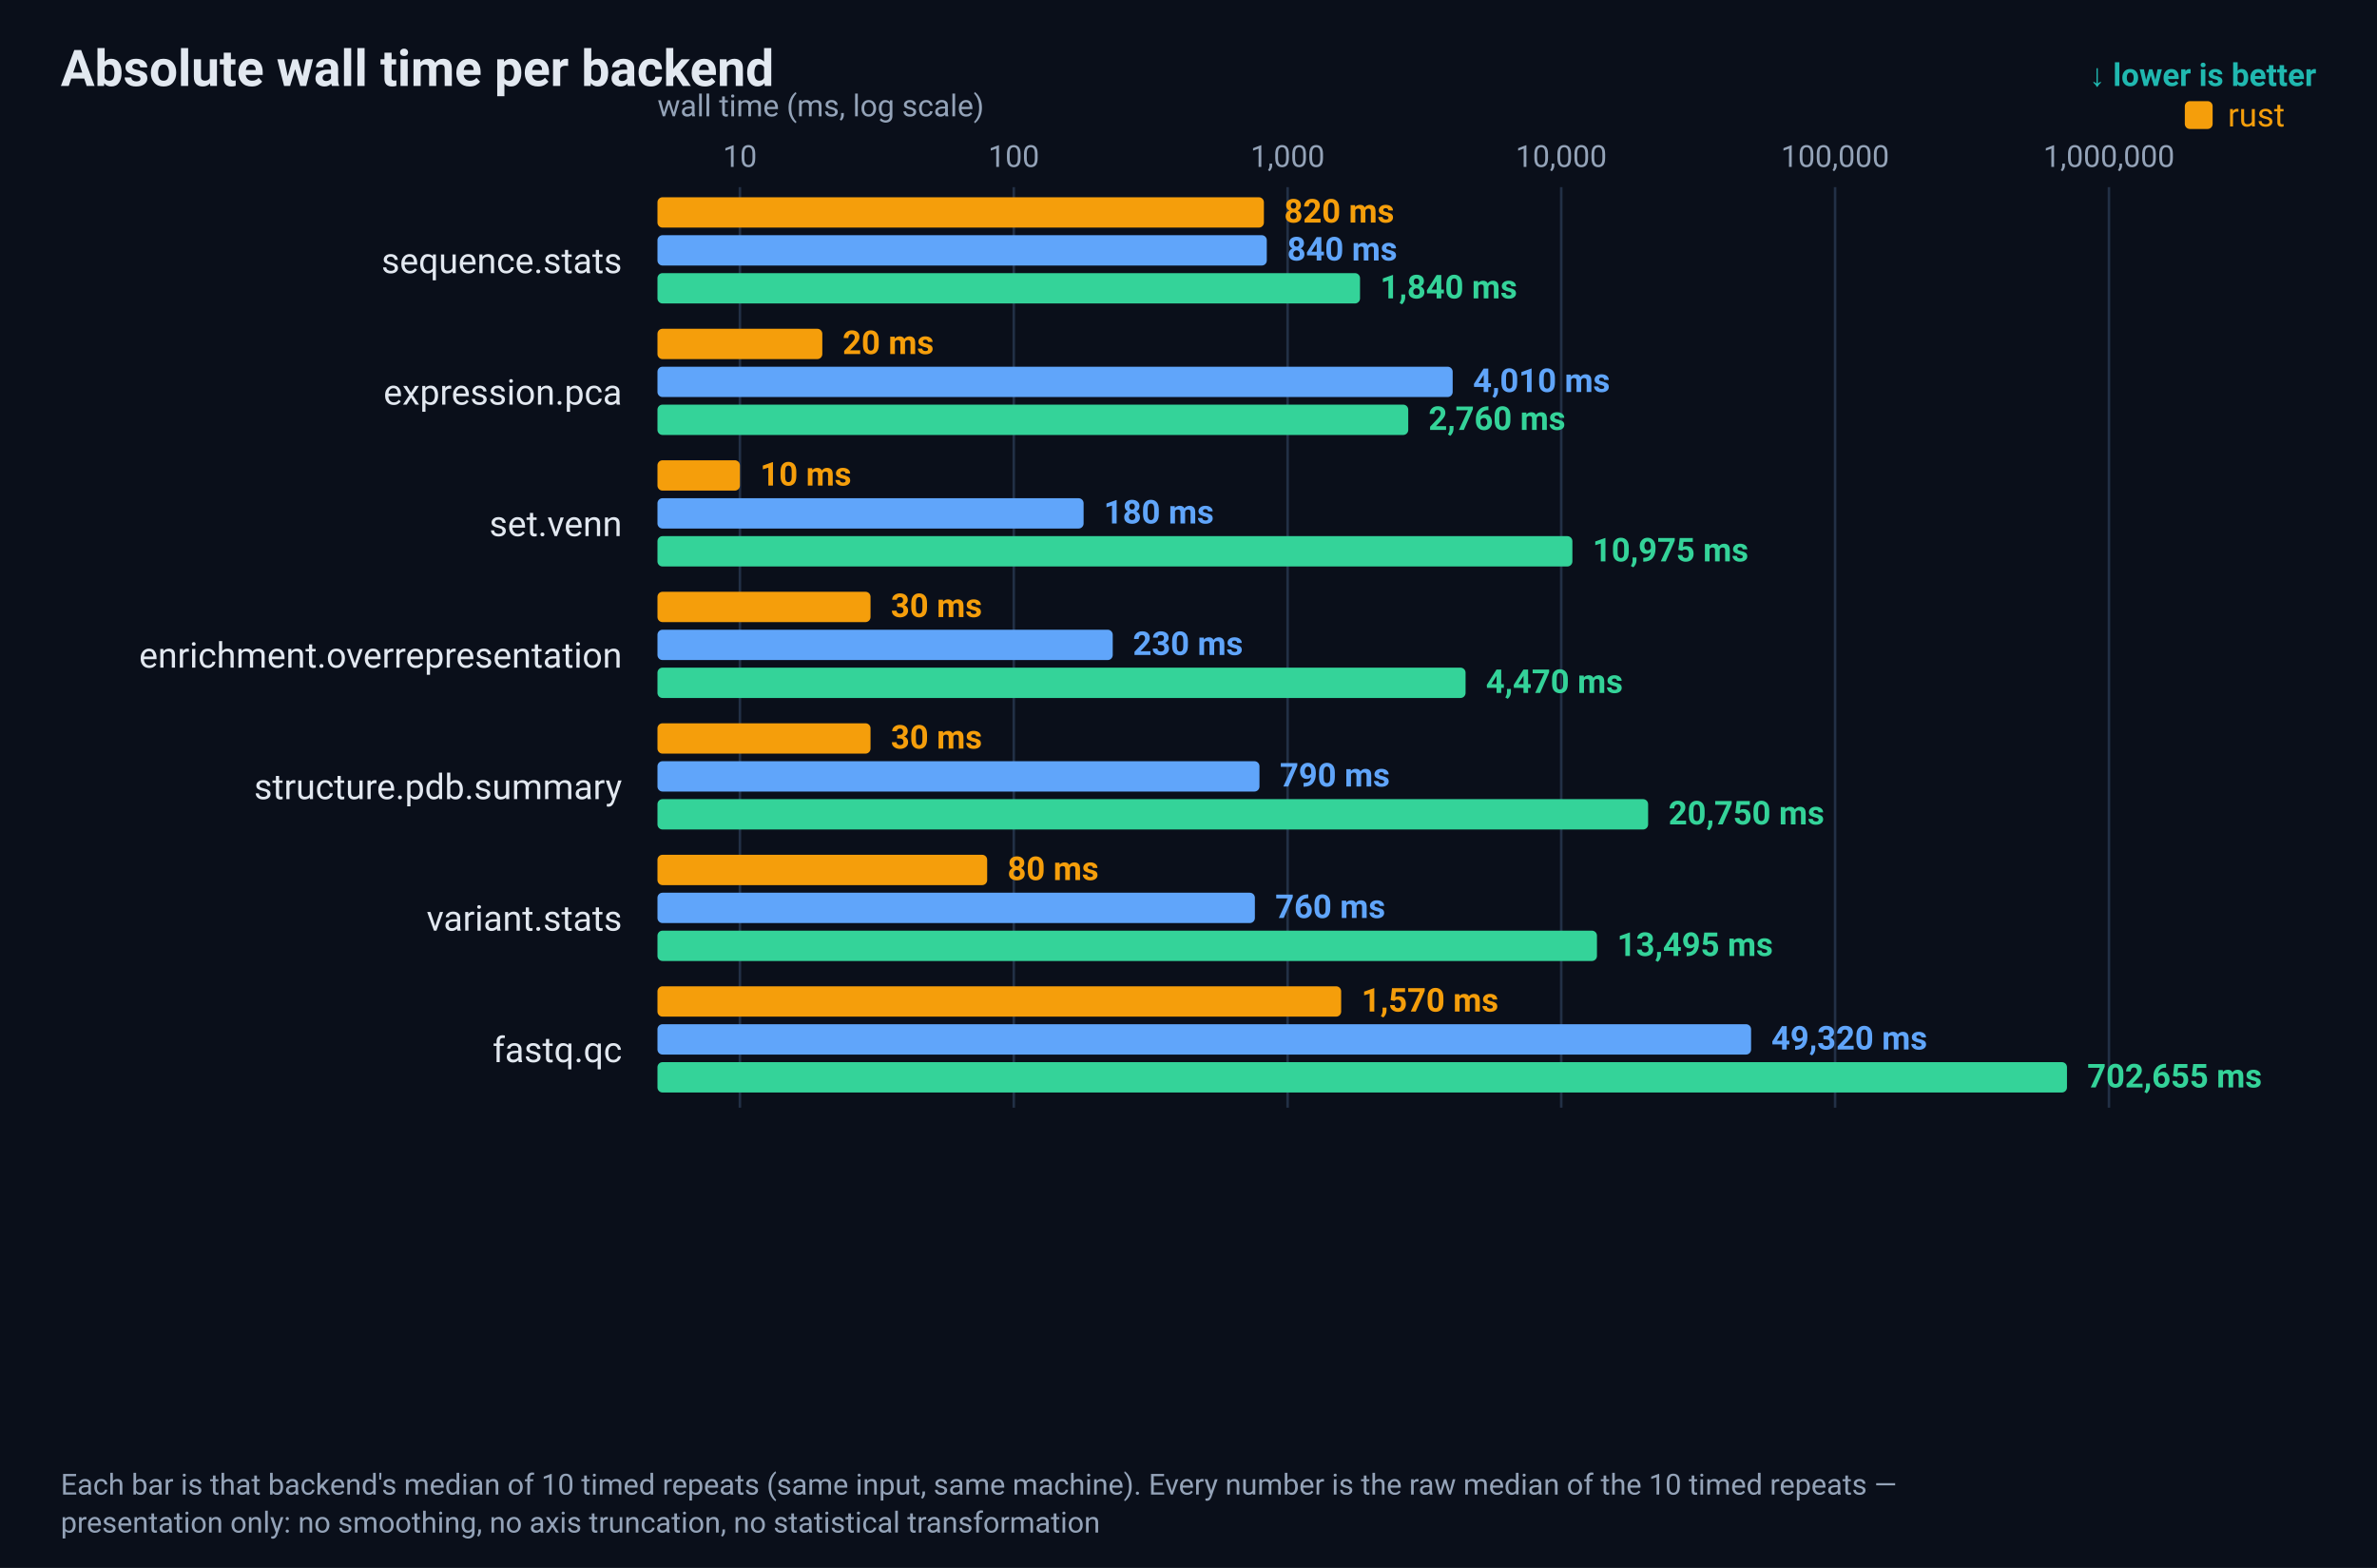
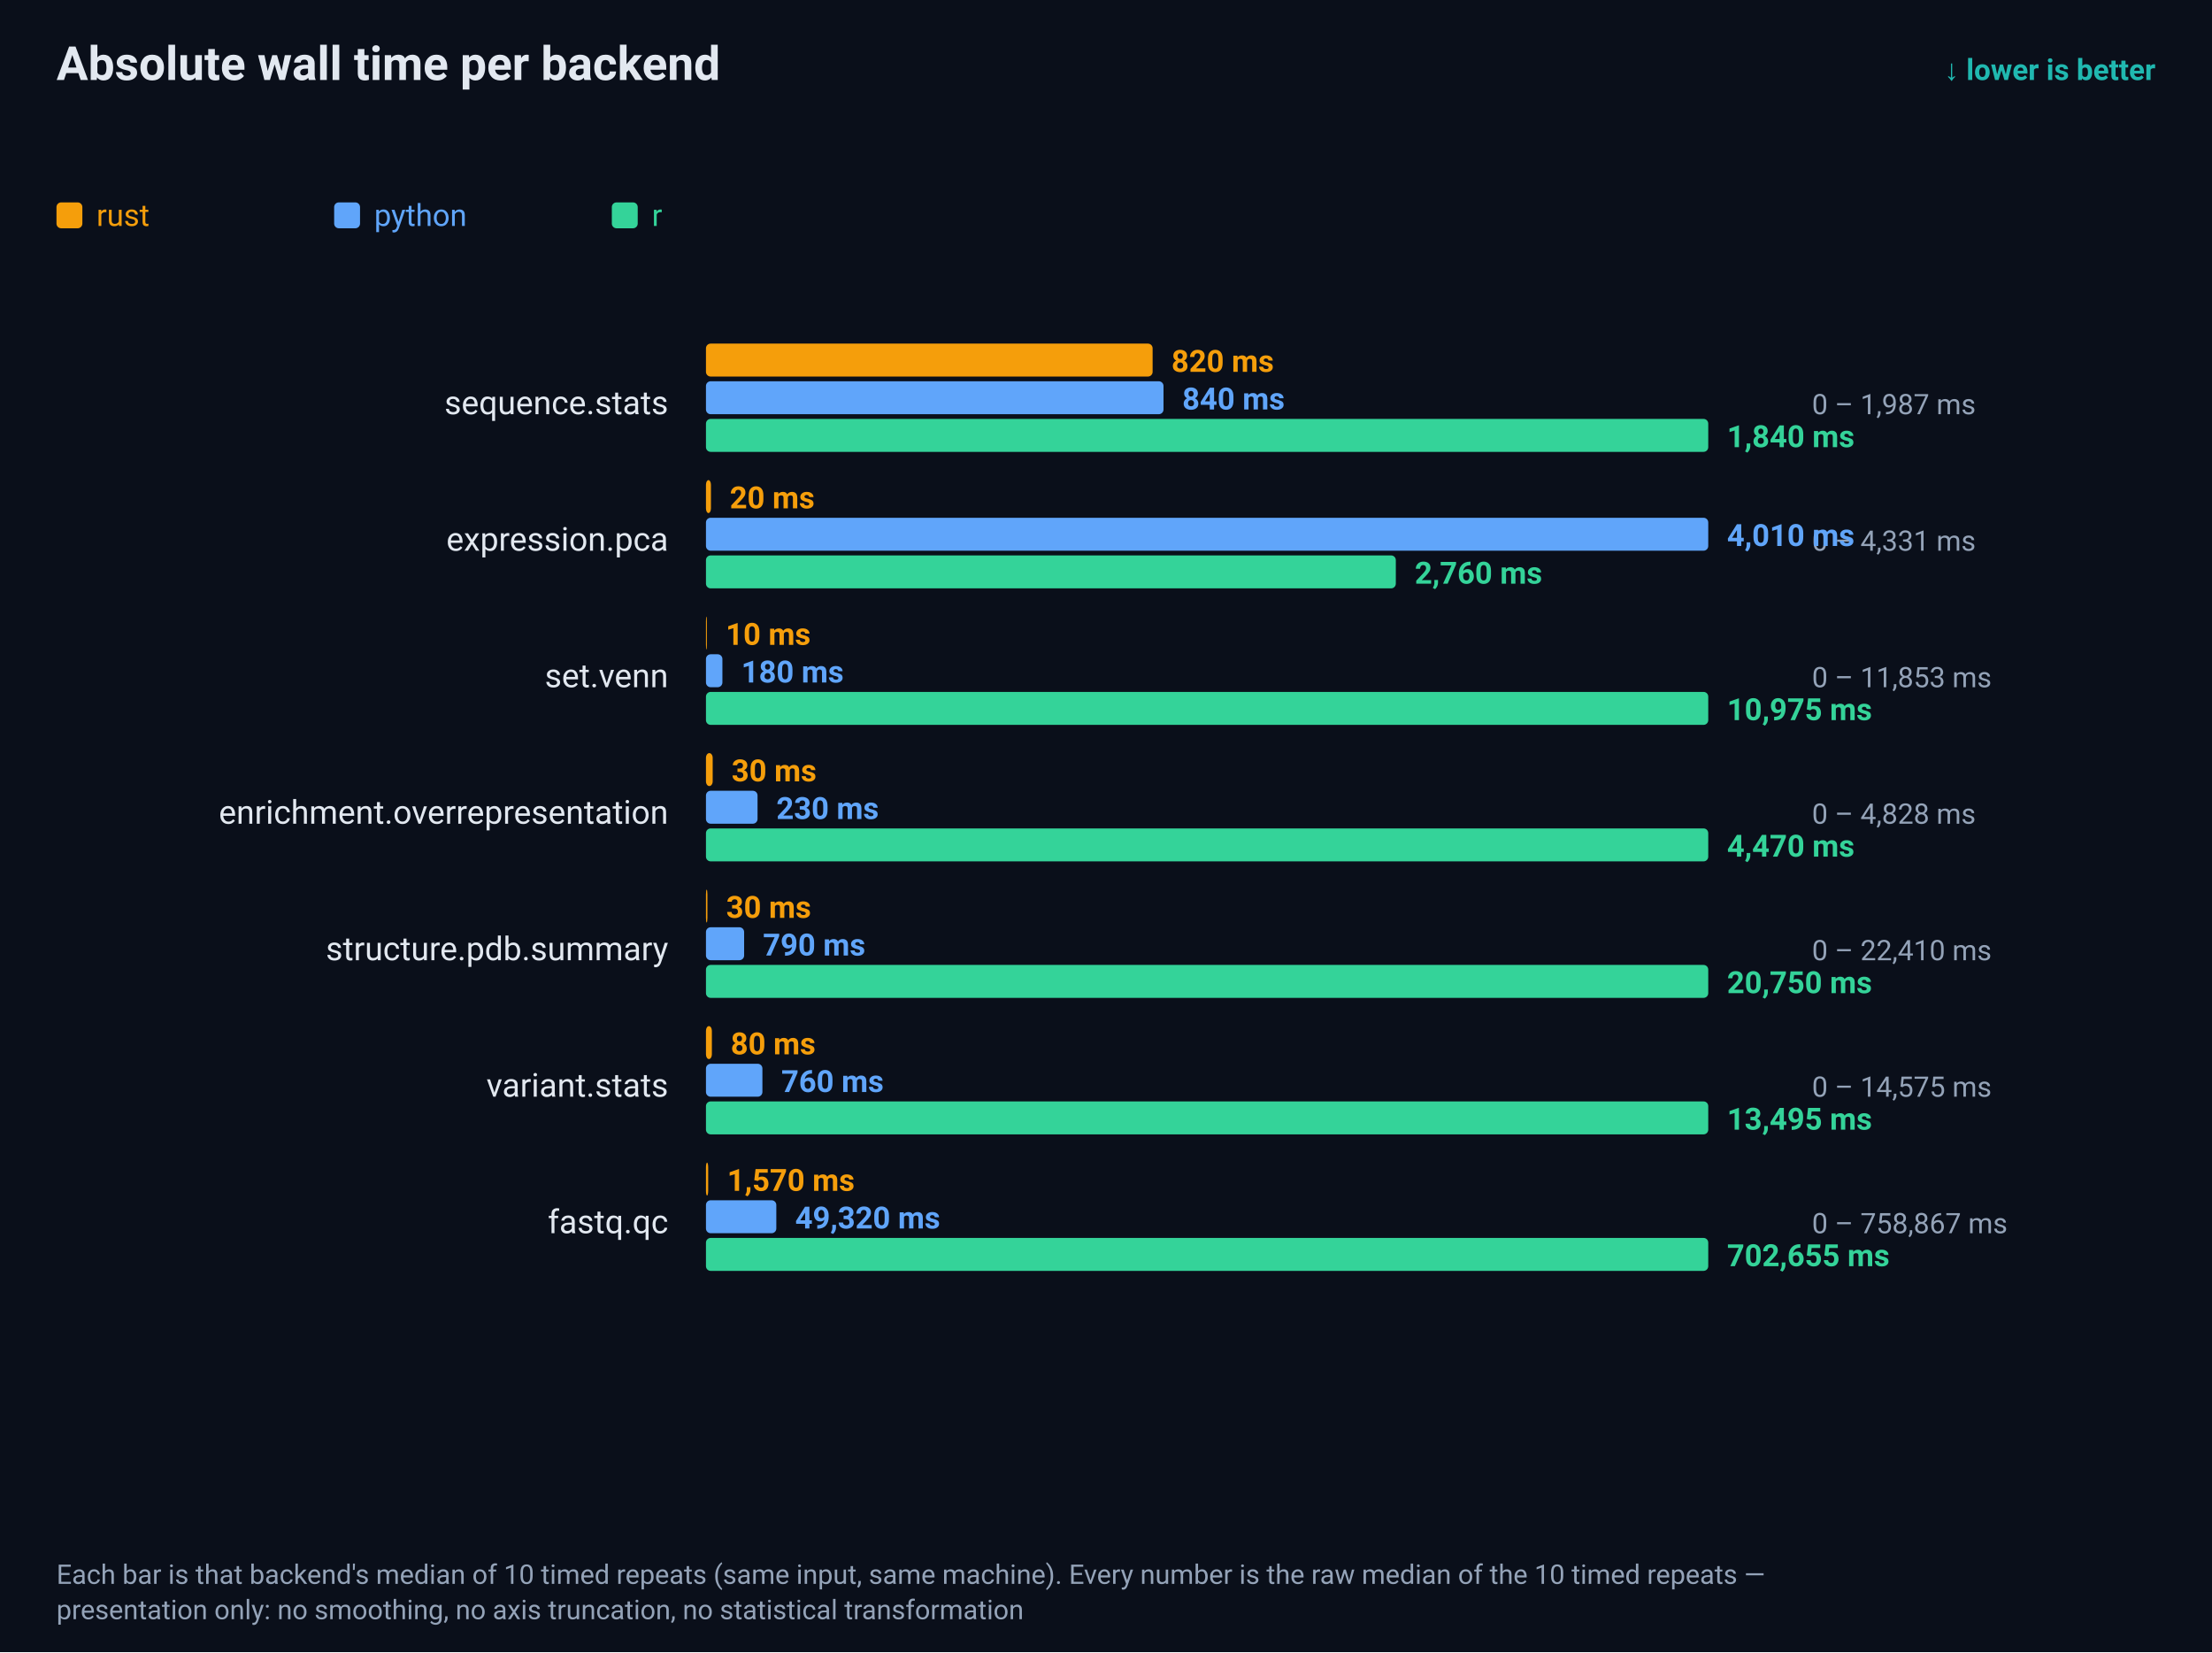
- <svg xmlns="http://www.w3.org/2000/svg" viewBox="0 0 940 620" width="940" height="620" role="img" aria-label="Absolute wall time per backend">
-   <rect width="940" height="620" fill="#0a0f1a" />
+ <svg xmlns="http://www.w3.org/2000/svg" viewBox="0 0 940 702" width="940" height="702" role="img" aria-label="Absolute wall time per backend">
+   <rect width="940" height="702" fill="#0a0f1a" />
  <text x="24" y="34" fill="#e2e8f0" font-family="-apple-system,BlinkMacSystemFont,'Segoe UI',Roboto,'Helvetica Neue',Arial,'Noto Sans SC',sans-serif" font-size="20" font-weight="600">Absolute wall time per backend</text>
  <text x="916" y="34" fill="#20B8B0" font-family="-apple-system,BlinkMacSystemFont,'Segoe UI',Roboto,'Helvetica Neue',Arial,'Noto Sans SC',sans-serif" font-size="12.5" font-weight="600" text-anchor="end">↓ lower is better</text>
-   <line x1="292.6" y1="74.0" x2="292.6" y2="438.0" stroke="#223046" stroke-width="1.0" opacity="1.0" />
-   <text x="292.6" y="66.0" fill="#94a3b8" font-family="-apple-system,BlinkMacSystemFont,'Segoe UI',Roboto,'Helvetica Neue',Arial,'Noto Sans SC',sans-serif" font-size="12" font-weight="400" text-anchor="middle">10</text>
-   <line x1="400.9" y1="74.0" x2="400.9" y2="438.0" stroke="#223046" stroke-width="1.0" opacity="1.0" />
-   <text x="400.9" y="66.0" fill="#94a3b8" font-family="-apple-system,BlinkMacSystemFont,'Segoe UI',Roboto,'Helvetica Neue',Arial,'Noto Sans SC',sans-serif" font-size="12" font-weight="400" text-anchor="middle">100</text>
-   <line x1="509.2" y1="74.0" x2="509.2" y2="438.0" stroke="#223046" stroke-width="1.0" opacity="1.0" />
-   <text x="509.2" y="66.0" fill="#94a3b8" font-family="-apple-system,BlinkMacSystemFont,'Segoe UI',Roboto,'Helvetica Neue',Arial,'Noto Sans SC',sans-serif" font-size="12" font-weight="400" text-anchor="middle">1,000</text>
-   <line x1="617.4" y1="74.0" x2="617.4" y2="438.0" stroke="#223046" stroke-width="1.0" opacity="1.0" />
-   <text x="617.4" y="66.0" fill="#94a3b8" font-family="-apple-system,BlinkMacSystemFont,'Segoe UI',Roboto,'Helvetica Neue',Arial,'Noto Sans SC',sans-serif" font-size="12" font-weight="400" text-anchor="middle">10,000</text>
-   <line x1="725.7" y1="74.0" x2="725.7" y2="438.0" stroke="#223046" stroke-width="1.0" opacity="1.0" />
-   <text x="725.7" y="66.0" fill="#94a3b8" font-family="-apple-system,BlinkMacSystemFont,'Segoe UI',Roboto,'Helvetica Neue',Arial,'Noto Sans SC',sans-serif" font-size="12" font-weight="400" text-anchor="middle">100,000</text>
-   <line x1="834.0" y1="74.0" x2="834.0" y2="438.0" stroke="#223046" stroke-width="1.0" opacity="1.0" />
-   <text x="834.0" y="66.0" fill="#94a3b8" font-family="-apple-system,BlinkMacSystemFont,'Segoe UI',Roboto,'Helvetica Neue',Arial,'Noto Sans SC',sans-serif" font-size="12" font-weight="400" text-anchor="middle">1,000,000</text>
-   <text x="260.0" y="46.0" fill="#94a3b8" font-family="-apple-system,BlinkMacSystemFont,'Segoe UI',Roboto,'Helvetica Neue',Arial,'Noto Sans SC',sans-serif" font-size="12" font-weight="400" text-anchor="start">wall time (ms, log scale)</text>
-   <rect x="864.00" y="40.00" width="11.00" height="11.00" rx="2" fill="#f59e0b" opacity="1.0" />
-   <text x="881.0" y="50.0" fill="#f59e0b" font-family="-apple-system,BlinkMacSystemFont,'Segoe UI',Roboto,'Helvetica Neue',Arial,'Noto Sans SC',sans-serif" font-size="13" font-weight="400" text-anchor="start">rust</text>
-   <rect x="964.00" y="40.00" width="11.00" height="11.00" rx="2" fill="#60a5fa" opacity="1.0" />
-   <text x="981.0" y="50.0" fill="#60a5fa" font-family="-apple-system,BlinkMacSystemFont,'Segoe UI',Roboto,'Helvetica Neue',Arial,'Noto Sans SC',sans-serif" font-size="13" font-weight="400" text-anchor="start">python</text>
-   <rect x="1064.00" y="40.00" width="11.00" height="11.00" rx="2" fill="#34d399" opacity="1.0" />
-   <text x="1081.0" y="50.0" fill="#34d399" font-family="-apple-system,BlinkMacSystemFont,'Segoe UI',Roboto,'Helvetica Neue',Arial,'Noto Sans SC',sans-serif" font-size="13" font-weight="400" text-anchor="start">r</text>
-   <text x="246.0" y="108.0" fill="#e2e8f0" font-family="-apple-system,BlinkMacSystemFont,'Segoe UI',Roboto,'Helvetica Neue',Arial,'Noto Sans SC',sans-serif" font-size="14" font-weight="400" text-anchor="end">sequence.stats</text>
-   <rect x="260.00" y="78.00" width="239.82" height="12.00" rx="2.0" fill="#f59e0b" opacity="1.0" />
-   <text x="507.8" y="88.0" fill="#f59e0b" font-family="-apple-system,BlinkMacSystemFont,'Segoe UI',Roboto,'Helvetica Neue',Arial,'Noto Sans SC',sans-serif" font-size="13" font-weight="600" text-anchor="start">820 ms</text>
-   <rect x="260.00" y="93.00" width="240.96" height="12.00" rx="2.0" fill="#60a5fa" opacity="1.0" />
-   <text x="509.0" y="103.0" fill="#60a5fa" font-family="-apple-system,BlinkMacSystemFont,'Segoe UI',Roboto,'Helvetica Neue',Arial,'Noto Sans SC',sans-serif" font-size="13" font-weight="600" text-anchor="start">840 ms</text>
-   <rect x="260.00" y="108.00" width="277.83" height="12.00" rx="2.0" fill="#34d399" opacity="1.0" />
-   <text x="545.8" y="118.0" fill="#34d399" font-family="-apple-system,BlinkMacSystemFont,'Segoe UI',Roboto,'Helvetica Neue',Arial,'Noto Sans SC',sans-serif" font-size="13" font-weight="600" text-anchor="start">1,840 ms</text>
-   <text x="246.0" y="160.0" fill="#e2e8f0" font-family="-apple-system,BlinkMacSystemFont,'Segoe UI',Roboto,'Helvetica Neue',Arial,'Noto Sans SC',sans-serif" font-size="14" font-weight="400" text-anchor="end">expression.pca</text>
-   <rect x="260.00" y="130.00" width="65.19" height="12.00" rx="2.0" fill="#f59e0b" opacity="1.0" />
-   <text x="333.2" y="140.0" fill="#f59e0b" font-family="-apple-system,BlinkMacSystemFont,'Segoe UI',Roboto,'Helvetica Neue',Arial,'Noto Sans SC',sans-serif" font-size="13" font-weight="600" text-anchor="start">20 ms</text>
-   <rect x="260.00" y="145.00" width="314.47" height="12.00" rx="2.0" fill="#60a5fa" opacity="1.0" />
-   <text x="582.5" y="155.0" fill="#60a5fa" font-family="-apple-system,BlinkMacSystemFont,'Segoe UI',Roboto,'Helvetica Neue',Arial,'Noto Sans SC',sans-serif" font-size="13" font-weight="600" text-anchor="start">4,010 ms</text>
-   <rect x="260.00" y="160.00" width="296.90" height="12.00" rx="2.0" fill="#34d399" opacity="1.0" />
-   <text x="564.9" y="170.0" fill="#34d399" font-family="-apple-system,BlinkMacSystemFont,'Segoe UI',Roboto,'Helvetica Neue',Arial,'Noto Sans SC',sans-serif" font-size="13" font-weight="600" text-anchor="start">2,760 ms</text>
-   <text x="246.0" y="212.0" fill="#e2e8f0" font-family="-apple-system,BlinkMacSystemFont,'Segoe UI',Roboto,'Helvetica Neue',Arial,'Noto Sans SC',sans-serif" font-size="14" font-weight="400" text-anchor="end">set.venn</text>
-   <rect x="260.00" y="182.00" width="32.60" height="12.00" rx="2.0" fill="#f59e0b" opacity="1.0" />
-   <text x="300.6" y="192.0" fill="#f59e0b" font-family="-apple-system,BlinkMacSystemFont,'Segoe UI',Roboto,'Helvetica Neue',Arial,'Noto Sans SC',sans-serif" font-size="13" font-weight="600" text-anchor="start">10 ms</text>
-   <rect x="260.00" y="197.00" width="168.52" height="12.00" rx="2.0" fill="#60a5fa" opacity="1.0" />
-   <text x="436.5" y="207.0" fill="#60a5fa" font-family="-apple-system,BlinkMacSystemFont,'Segoe UI',Roboto,'Helvetica Neue',Arial,'Noto Sans SC',sans-serif" font-size="13" font-weight="600" text-anchor="start">180 ms</text>
-   <rect x="260.00" y="212.00" width="361.81" height="12.00" rx="2.0" fill="#34d399" opacity="1.0" />
-   <text x="629.8" y="222.0" fill="#34d399" font-family="-apple-system,BlinkMacSystemFont,'Segoe UI',Roboto,'Helvetica Neue',Arial,'Noto Sans SC',sans-serif" font-size="13" font-weight="600" text-anchor="start">10,975 ms</text>
-   <text x="246.0" y="264.0" fill="#e2e8f0" font-family="-apple-system,BlinkMacSystemFont,'Segoe UI',Roboto,'Helvetica Neue',Arial,'Noto Sans SC',sans-serif" font-size="14" font-weight="400" text-anchor="end">enrichment.overrepresentation</text>
-   <rect x="260.00" y="234.00" width="84.26" height="12.00" rx="2.0" fill="#f59e0b" opacity="1.0" />
-   <text x="352.3" y="244.0" fill="#f59e0b" font-family="-apple-system,BlinkMacSystemFont,'Segoe UI',Roboto,'Helvetica Neue',Arial,'Noto Sans SC',sans-serif" font-size="13" font-weight="600" text-anchor="start">30 ms</text>
-   <rect x="260.00" y="249.00" width="180.04" height="12.00" rx="2.0" fill="#60a5fa" opacity="1.0" />
-   <text x="448.0" y="259.0" fill="#60a5fa" font-family="-apple-system,BlinkMacSystemFont,'Segoe UI',Roboto,'Helvetica Neue',Arial,'Noto Sans SC',sans-serif" font-size="13" font-weight="600" text-anchor="start">230 ms</text>
-   <rect x="260.00" y="264.00" width="319.57" height="12.00" rx="2.0" fill="#34d399" opacity="1.0" />
-   <text x="587.6" y="274.0" fill="#34d399" font-family="-apple-system,BlinkMacSystemFont,'Segoe UI',Roboto,'Helvetica Neue',Arial,'Noto Sans SC',sans-serif" font-size="13" font-weight="600" text-anchor="start">4,470 ms</text>
-   <text x="246.0" y="316.0" fill="#e2e8f0" font-family="-apple-system,BlinkMacSystemFont,'Segoe UI',Roboto,'Helvetica Neue',Arial,'Noto Sans SC',sans-serif" font-size="14" font-weight="400" text-anchor="end">structure.pdb.summary</text>
-   <rect x="260.00" y="286.00" width="84.26" height="12.00" rx="2.0" fill="#f59e0b" opacity="1.0" />
-   <text x="352.3" y="296.0" fill="#f59e0b" font-family="-apple-system,BlinkMacSystemFont,'Segoe UI',Roboto,'Helvetica Neue',Arial,'Noto Sans SC',sans-serif" font-size="13" font-weight="600" text-anchor="start">30 ms</text>
-   <rect x="260.00" y="301.00" width="238.07" height="12.00" rx="2.0" fill="#60a5fa" opacity="1.0" />
-   <text x="506.1" y="311.0" fill="#60a5fa" font-family="-apple-system,BlinkMacSystemFont,'Segoe UI',Roboto,'Helvetica Neue',Arial,'Noto Sans SC',sans-serif" font-size="13" font-weight="600" text-anchor="start">790 ms</text>
-   <rect x="260.00" y="316.00" width="391.76" height="12.00" rx="2.0" fill="#34d399" opacity="1.0" />
-   <text x="659.8" y="326.0" fill="#34d399" font-family="-apple-system,BlinkMacSystemFont,'Segoe UI',Roboto,'Helvetica Neue',Arial,'Noto Sans SC',sans-serif" font-size="13" font-weight="600" text-anchor="start">20,750 ms</text>
-   <text x="246.0" y="368.0" fill="#e2e8f0" font-family="-apple-system,BlinkMacSystemFont,'Segoe UI',Roboto,'Helvetica Neue',Arial,'Noto Sans SC',sans-serif" font-size="14" font-weight="400" text-anchor="end">variant.stats</text>
-   <rect x="260.00" y="338.00" width="130.38" height="12.00" rx="2.0" fill="#f59e0b" opacity="1.0" />
-   <text x="398.4" y="348.0" fill="#f59e0b" font-family="-apple-system,BlinkMacSystemFont,'Segoe UI',Roboto,'Helvetica Neue',Arial,'Noto Sans SC',sans-serif" font-size="13" font-weight="600" text-anchor="start">80 ms</text>
-   <rect x="260.00" y="353.00" width="236.25" height="12.00" rx="2.0" fill="#60a5fa" opacity="1.0" />
-   <text x="504.3" y="363.0" fill="#60a5fa" font-family="-apple-system,BlinkMacSystemFont,'Segoe UI',Roboto,'Helvetica Neue',Arial,'Noto Sans SC',sans-serif" font-size="13" font-weight="600" text-anchor="start">760 ms</text>
-   <rect x="260.00" y="368.00" width="371.53" height="12.00" rx="2.0" fill="#34d399" opacity="1.0" />
-   <text x="639.5" y="378.0" fill="#34d399" font-family="-apple-system,BlinkMacSystemFont,'Segoe UI',Roboto,'Helvetica Neue',Arial,'Noto Sans SC',sans-serif" font-size="13" font-weight="600" text-anchor="start">13,495 ms</text>
-   <text x="246.0" y="420.0" fill="#e2e8f0" font-family="-apple-system,BlinkMacSystemFont,'Segoe UI',Roboto,'Helvetica Neue',Arial,'Noto Sans SC',sans-serif" font-size="14" font-weight="400" text-anchor="end">fastq.qc</text>
-   <rect x="260.00" y="390.00" width="270.37" height="12.00" rx="2.0" fill="#f59e0b" opacity="1.0" />
-   <text x="538.4" y="400.0" fill="#f59e0b" font-family="-apple-system,BlinkMacSystemFont,'Segoe UI',Roboto,'Helvetica Neue',Arial,'Noto Sans SC',sans-serif" font-size="13" font-weight="600" text-anchor="start">1,570 ms</text>
-   <rect x="260.00" y="405.00" width="432.48" height="12.00" rx="2.0" fill="#60a5fa" opacity="1.0" />
-   <text x="700.5" y="415.0" fill="#60a5fa" font-family="-apple-system,BlinkMacSystemFont,'Segoe UI',Roboto,'Helvetica Neue',Arial,'Noto Sans SC',sans-serif" font-size="13" font-weight="600" text-anchor="start">49,320 ms</text>
-   <rect x="260.00" y="420.00" width="557.40" height="12.00" rx="2.0" fill="#34d399" opacity="1.0" />
-   <text x="825.4" y="430.0" fill="#34d399" font-family="-apple-system,BlinkMacSystemFont,'Segoe UI',Roboto,'Helvetica Neue',Arial,'Noto Sans SC',sans-serif" font-size="13" font-weight="600" text-anchor="start">702,655 ms</text>
-   <text x="24" y="591" fill="#94a3b8" font-family="-apple-system,BlinkMacSystemFont,'Segoe UI',Roboto,'Helvetica Neue',Arial,'Noto Sans SC',sans-serif" font-size="11.5">Each bar is that backend's median of 10 timed repeats (same input, same machine). Every number is the raw median of the 10 timed repeats —</text>
-   <text x="24" y="606" fill="#94a3b8" font-family="-apple-system,BlinkMacSystemFont,'Segoe UI',Roboto,'Helvetica Neue',Arial,'Noto Sans SC',sans-serif" font-size="11.5">presentation only: no smoothing, no axis truncation, no statistical transformation</text>
+   <rect x="24.00" y="86.00" width="11.00" height="11.00" rx="2" fill="#f59e0b" opacity="1.0" />
+   <text x="41.0" y="96.0" fill="#f59e0b" font-family="-apple-system,BlinkMacSystemFont,'Segoe UI',Roboto,'Helvetica Neue',Arial,'Noto Sans SC',sans-serif" font-size="13" font-weight="400" text-anchor="start">rust</text>
+   <rect x="142.00" y="86.00" width="11.00" height="11.00" rx="2" fill="#60a5fa" opacity="1.0" />
+   <text x="159.0" y="96.0" fill="#60a5fa" font-family="-apple-system,BlinkMacSystemFont,'Segoe UI',Roboto,'Helvetica Neue',Arial,'Noto Sans SC',sans-serif" font-size="13" font-weight="400" text-anchor="start">python</text>
+   <rect x="260.00" y="86.00" width="11.00" height="11.00" rx="2" fill="#34d399" opacity="1.0" />
+   <text x="277.0" y="96.0" fill="#34d399" font-family="-apple-system,BlinkMacSystemFont,'Segoe UI',Roboto,'Helvetica Neue',Arial,'Noto Sans SC',sans-serif" font-size="13" font-weight="400" text-anchor="start">r</text>
+   <text x="284.0" y="176.0" fill="#e2e8f0" font-family="-apple-system,BlinkMacSystemFont,'Segoe UI',Roboto,'Helvetica Neue',Arial,'Noto Sans SC',sans-serif" font-size="14" font-weight="400" text-anchor="end">sequence.stats</text>
+   <text x="770.0" y="176.0" fill="#94a3b8" font-family="-apple-system,BlinkMacSystemFont,'Segoe UI',Roboto,'Helvetica Neue',Arial,'Noto Sans SC',sans-serif" font-size="12" font-weight="400" text-anchor="start">0 – 1,987 ms</text>
+   <rect x="300.00" y="146.00" width="189.81" height="14.00" rx="2" fill="#f59e0b" opacity="1.0" />
+   <text x="497.8" y="158.0" fill="#f59e0b" font-family="-apple-system,BlinkMacSystemFont,'Segoe UI',Roboto,'Helvetica Neue',Arial,'Noto Sans SC',sans-serif" font-size="13" font-weight="600" text-anchor="start">820 ms</text>
+   <rect x="300.00" y="162.00" width="194.44" height="14.00" rx="2" fill="#60a5fa" opacity="1.0" />
+   <text x="502.4" y="174.0" fill="#60a5fa" font-family="-apple-system,BlinkMacSystemFont,'Segoe UI',Roboto,'Helvetica Neue',Arial,'Noto Sans SC',sans-serif" font-size="13" font-weight="600" text-anchor="start">840 ms</text>
+   <rect x="300.00" y="178.00" width="425.93" height="14.00" rx="2" fill="#34d399" opacity="1.0" />
+   <text x="733.9" y="190.0" fill="#34d399" font-family="-apple-system,BlinkMacSystemFont,'Segoe UI',Roboto,'Helvetica Neue',Arial,'Noto Sans SC',sans-serif" font-size="13" font-weight="600" text-anchor="start">1,840 ms</text>
+   <text x="284.0" y="234.0" fill="#e2e8f0" font-family="-apple-system,BlinkMacSystemFont,'Segoe UI',Roboto,'Helvetica Neue',Arial,'Noto Sans SC',sans-serif" font-size="14" font-weight="400" text-anchor="end">expression.pca</text>
+   <text x="770.0" y="234.0" fill="#94a3b8" font-family="-apple-system,BlinkMacSystemFont,'Segoe UI',Roboto,'Helvetica Neue',Arial,'Noto Sans SC',sans-serif" font-size="12" font-weight="400" text-anchor="start">0 – 4,331 ms</text>
+   <rect x="300.00" y="204.00" width="2.12" height="14.00" rx="2" fill="#f59e0b" opacity="1.0" />
+   <text x="310.1" y="216.0" fill="#f59e0b" font-family="-apple-system,BlinkMacSystemFont,'Segoe UI',Roboto,'Helvetica Neue',Arial,'Noto Sans SC',sans-serif" font-size="13" font-weight="600" text-anchor="start">20 ms</text>
+   <rect x="300.00" y="220.00" width="425.93" height="14.00" rx="2" fill="#60a5fa" opacity="1.0" />
+   <text x="733.9" y="232.0" fill="#60a5fa" font-family="-apple-system,BlinkMacSystemFont,'Segoe UI',Roboto,'Helvetica Neue',Arial,'Noto Sans SC',sans-serif" font-size="13" font-weight="600" text-anchor="start">4,010 ms</text>
+   <rect x="300.00" y="236.00" width="293.16" height="14.00" rx="2" fill="#34d399" opacity="1.0" />
+   <text x="601.2" y="248.0" fill="#34d399" font-family="-apple-system,BlinkMacSystemFont,'Segoe UI',Roboto,'Helvetica Neue',Arial,'Noto Sans SC',sans-serif" font-size="13" font-weight="600" text-anchor="start">2,760 ms</text>
+   <text x="284.0" y="292.0" fill="#e2e8f0" font-family="-apple-system,BlinkMacSystemFont,'Segoe UI',Roboto,'Helvetica Neue',Arial,'Noto Sans SC',sans-serif" font-size="14" font-weight="400" text-anchor="end">set.venn</text>
+   <text x="770.0" y="292.0" fill="#94a3b8" font-family="-apple-system,BlinkMacSystemFont,'Segoe UI',Roboto,'Helvetica Neue',Arial,'Noto Sans SC',sans-serif" font-size="12" font-weight="400" text-anchor="start">0 – 11,853 ms</text>
+   <rect x="300.00" y="262.00" width="0.39" height="14.00" rx="2" fill="#f59e0b" opacity="1.0" />
+   <text x="308.4" y="274.0" fill="#f59e0b" font-family="-apple-system,BlinkMacSystemFont,'Segoe UI',Roboto,'Helvetica Neue',Arial,'Noto Sans SC',sans-serif" font-size="13" font-weight="600" text-anchor="start">10 ms</text>
+   <rect x="300.00" y="278.00" width="6.99" height="14.00" rx="2" fill="#60a5fa" opacity="1.0" />
+   <text x="315.0" y="290.0" fill="#60a5fa" font-family="-apple-system,BlinkMacSystemFont,'Segoe UI',Roboto,'Helvetica Neue',Arial,'Noto Sans SC',sans-serif" font-size="13" font-weight="600" text-anchor="start">180 ms</text>
+   <rect x="300.00" y="294.00" width="425.93" height="14.00" rx="2" fill="#34d399" opacity="1.0" />
+   <text x="733.9" y="306.0" fill="#34d399" font-family="-apple-system,BlinkMacSystemFont,'Segoe UI',Roboto,'Helvetica Neue',Arial,'Noto Sans SC',sans-serif" font-size="13" font-weight="600" text-anchor="start">10,975 ms</text>
+   <text x="284.0" y="350.0" fill="#e2e8f0" font-family="-apple-system,BlinkMacSystemFont,'Segoe UI',Roboto,'Helvetica Neue',Arial,'Noto Sans SC',sans-serif" font-size="14" font-weight="400" text-anchor="end">enrichment.overrepresentation</text>
+   <text x="770.0" y="350.0" fill="#94a3b8" font-family="-apple-system,BlinkMacSystemFont,'Segoe UI',Roboto,'Helvetica Neue',Arial,'Noto Sans SC',sans-serif" font-size="12" font-weight="400" text-anchor="start">0 – 4,828 ms</text>
+   <rect x="300.00" y="320.00" width="2.86" height="14.00" rx="2" fill="#f59e0b" opacity="1.0" />
+   <text x="310.9" y="332.0" fill="#f59e0b" font-family="-apple-system,BlinkMacSystemFont,'Segoe UI',Roboto,'Helvetica Neue',Arial,'Noto Sans SC',sans-serif" font-size="13" font-weight="600" text-anchor="start">30 ms</text>
+   <rect x="300.00" y="336.00" width="21.92" height="14.00" rx="2" fill="#60a5fa" opacity="1.0" />
+   <text x="329.9" y="348.0" fill="#60a5fa" font-family="-apple-system,BlinkMacSystemFont,'Segoe UI',Roboto,'Helvetica Neue',Arial,'Noto Sans SC',sans-serif" font-size="13" font-weight="600" text-anchor="start">230 ms</text>
+   <rect x="300.00" y="352.00" width="425.93" height="14.00" rx="2" fill="#34d399" opacity="1.0" />
+   <text x="733.9" y="364.0" fill="#34d399" font-family="-apple-system,BlinkMacSystemFont,'Segoe UI',Roboto,'Helvetica Neue',Arial,'Noto Sans SC',sans-serif" font-size="13" font-weight="600" text-anchor="start">4,470 ms</text>
+   <text x="284.0" y="408.0" fill="#e2e8f0" font-family="-apple-system,BlinkMacSystemFont,'Segoe UI',Roboto,'Helvetica Neue',Arial,'Noto Sans SC',sans-serif" font-size="14" font-weight="400" text-anchor="end">structure.pdb.summary</text>
+   <text x="770.0" y="408.0" fill="#94a3b8" font-family="-apple-system,BlinkMacSystemFont,'Segoe UI',Roboto,'Helvetica Neue',Arial,'Noto Sans SC',sans-serif" font-size="12" font-weight="400" text-anchor="start">0 – 22,410 ms</text>
+   <rect x="300.00" y="378.00" width="0.62" height="14.00" rx="2" fill="#f59e0b" opacity="1.0" />
+   <text x="308.6" y="390.0" fill="#f59e0b" font-family="-apple-system,BlinkMacSystemFont,'Segoe UI',Roboto,'Helvetica Neue',Arial,'Noto Sans SC',sans-serif" font-size="13" font-weight="600" text-anchor="start">30 ms</text>
+   <rect x="300.00" y="394.00" width="16.22" height="14.00" rx="2" fill="#60a5fa" opacity="1.0" />
+   <text x="324.2" y="406.0" fill="#60a5fa" font-family="-apple-system,BlinkMacSystemFont,'Segoe UI',Roboto,'Helvetica Neue',Arial,'Noto Sans SC',sans-serif" font-size="13" font-weight="600" text-anchor="start">790 ms</text>
+   <rect x="300.00" y="410.00" width="425.93" height="14.00" rx="2" fill="#34d399" opacity="1.0" />
+   <text x="733.9" y="422.0" fill="#34d399" font-family="-apple-system,BlinkMacSystemFont,'Segoe UI',Roboto,'Helvetica Neue',Arial,'Noto Sans SC',sans-serif" font-size="13" font-weight="600" text-anchor="start">20,750 ms</text>
+   <text x="284.0" y="466.0" fill="#e2e8f0" font-family="-apple-system,BlinkMacSystemFont,'Segoe UI',Roboto,'Helvetica Neue',Arial,'Noto Sans SC',sans-serif" font-size="14" font-weight="400" text-anchor="end">variant.stats</text>
+   <text x="770.0" y="466.0" fill="#94a3b8" font-family="-apple-system,BlinkMacSystemFont,'Segoe UI',Roboto,'Helvetica Neue',Arial,'Noto Sans SC',sans-serif" font-size="12" font-weight="400" text-anchor="start">0 – 14,575 ms</text>
+   <rect x="300.00" y="436.00" width="2.52" height="14.00" rx="2" fill="#f59e0b" opacity="1.0" />
+   <text x="310.5" y="448.0" fill="#f59e0b" font-family="-apple-system,BlinkMacSystemFont,'Segoe UI',Roboto,'Helvetica Neue',Arial,'Noto Sans SC',sans-serif" font-size="13" font-weight="600" text-anchor="start">80 ms</text>
+   <rect x="300.00" y="452.00" width="23.99" height="14.00" rx="2" fill="#60a5fa" opacity="1.0" />
+   <text x="332.0" y="464.0" fill="#60a5fa" font-family="-apple-system,BlinkMacSystemFont,'Segoe UI',Roboto,'Helvetica Neue',Arial,'Noto Sans SC',sans-serif" font-size="13" font-weight="600" text-anchor="start">760 ms</text>
+   <rect x="300.00" y="468.00" width="425.93" height="14.00" rx="2" fill="#34d399" opacity="1.0" />
+   <text x="733.9" y="480.0" fill="#34d399" font-family="-apple-system,BlinkMacSystemFont,'Segoe UI',Roboto,'Helvetica Neue',Arial,'Noto Sans SC',sans-serif" font-size="13" font-weight="600" text-anchor="start">13,495 ms</text>
+   <text x="284.0" y="524.0" fill="#e2e8f0" font-family="-apple-system,BlinkMacSystemFont,'Segoe UI',Roboto,'Helvetica Neue',Arial,'Noto Sans SC',sans-serif" font-size="14" font-weight="400" text-anchor="end">fastq.qc</text>
+   <text x="770.0" y="524.0" fill="#94a3b8" font-family="-apple-system,BlinkMacSystemFont,'Segoe UI',Roboto,'Helvetica Neue',Arial,'Noto Sans SC',sans-serif" font-size="12" font-weight="400" text-anchor="start">0 – 758,867 ms</text>
+   <rect x="300.00" y="494.00" width="0.95" height="14.00" rx="2" fill="#f59e0b" opacity="1.0" />
+   <text x="309.0" y="506.0" fill="#f59e0b" font-family="-apple-system,BlinkMacSystemFont,'Segoe UI',Roboto,'Helvetica Neue',Arial,'Noto Sans SC',sans-serif" font-size="13" font-weight="600" text-anchor="start">1,570 ms</text>
+   <rect x="300.00" y="510.00" width="29.90" height="14.00" rx="2" fill="#60a5fa" opacity="1.0" />
+   <text x="337.9" y="522.0" fill="#60a5fa" font-family="-apple-system,BlinkMacSystemFont,'Segoe UI',Roboto,'Helvetica Neue',Arial,'Noto Sans SC',sans-serif" font-size="13" font-weight="600" text-anchor="start">49,320 ms</text>
+   <rect x="300.00" y="526.00" width="425.93" height="14.00" rx="2" fill="#34d399" opacity="1.0" />
+   <text x="733.9" y="538.0" fill="#34d399" font-family="-apple-system,BlinkMacSystemFont,'Segoe UI',Roboto,'Helvetica Neue',Arial,'Noto Sans SC',sans-serif" font-size="13" font-weight="600" text-anchor="start">702,655 ms</text>
+   <text x="24" y="673" fill="#94a3b8" font-family="-apple-system,BlinkMacSystemFont,'Segoe UI',Roboto,'Helvetica Neue',Arial,'Noto Sans SC',sans-serif" font-size="11.5">Each bar is that backend's median of 10 timed repeats (same input, same machine). Every number is the raw median of the 10 timed repeats —</text>
+   <text x="24" y="688" fill="#94a3b8" font-family="-apple-system,BlinkMacSystemFont,'Segoe UI',Roboto,'Helvetica Neue',Arial,'Noto Sans SC',sans-serif" font-size="11.5">presentation only: no smoothing, no axis truncation, no statistical transformation</text>
</svg>
